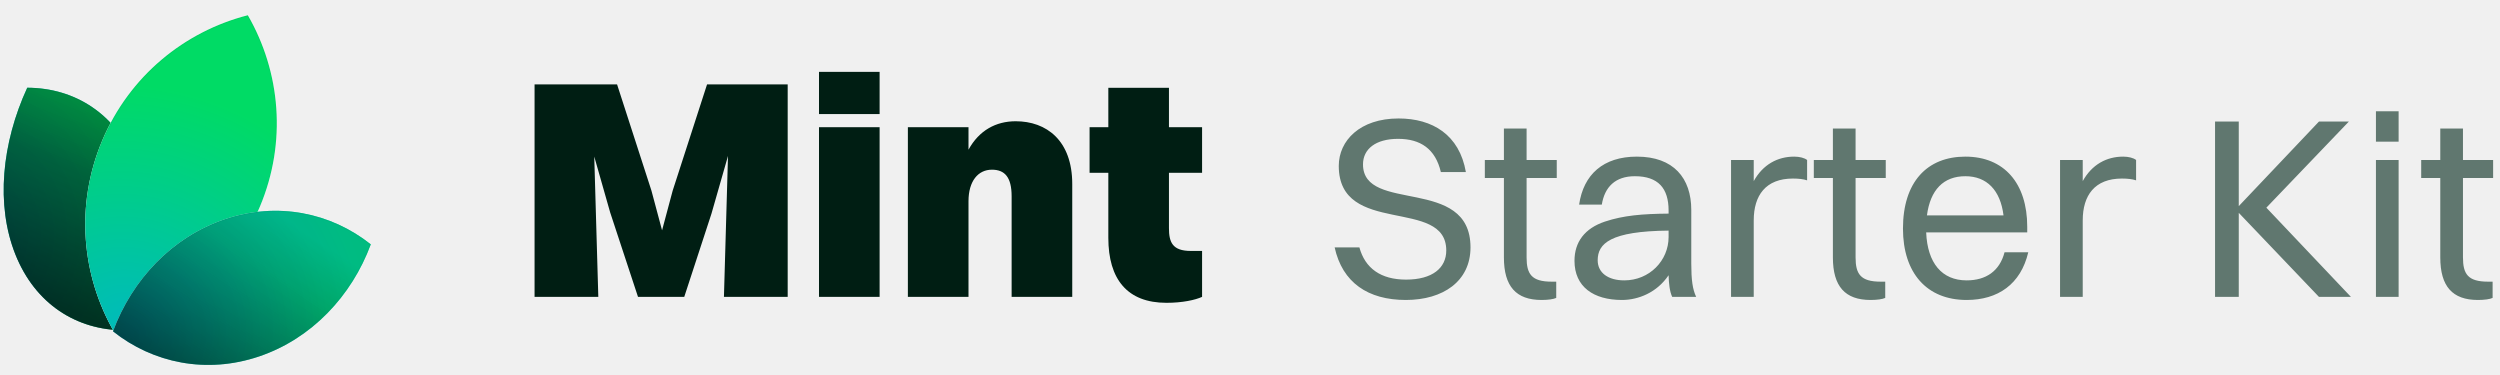
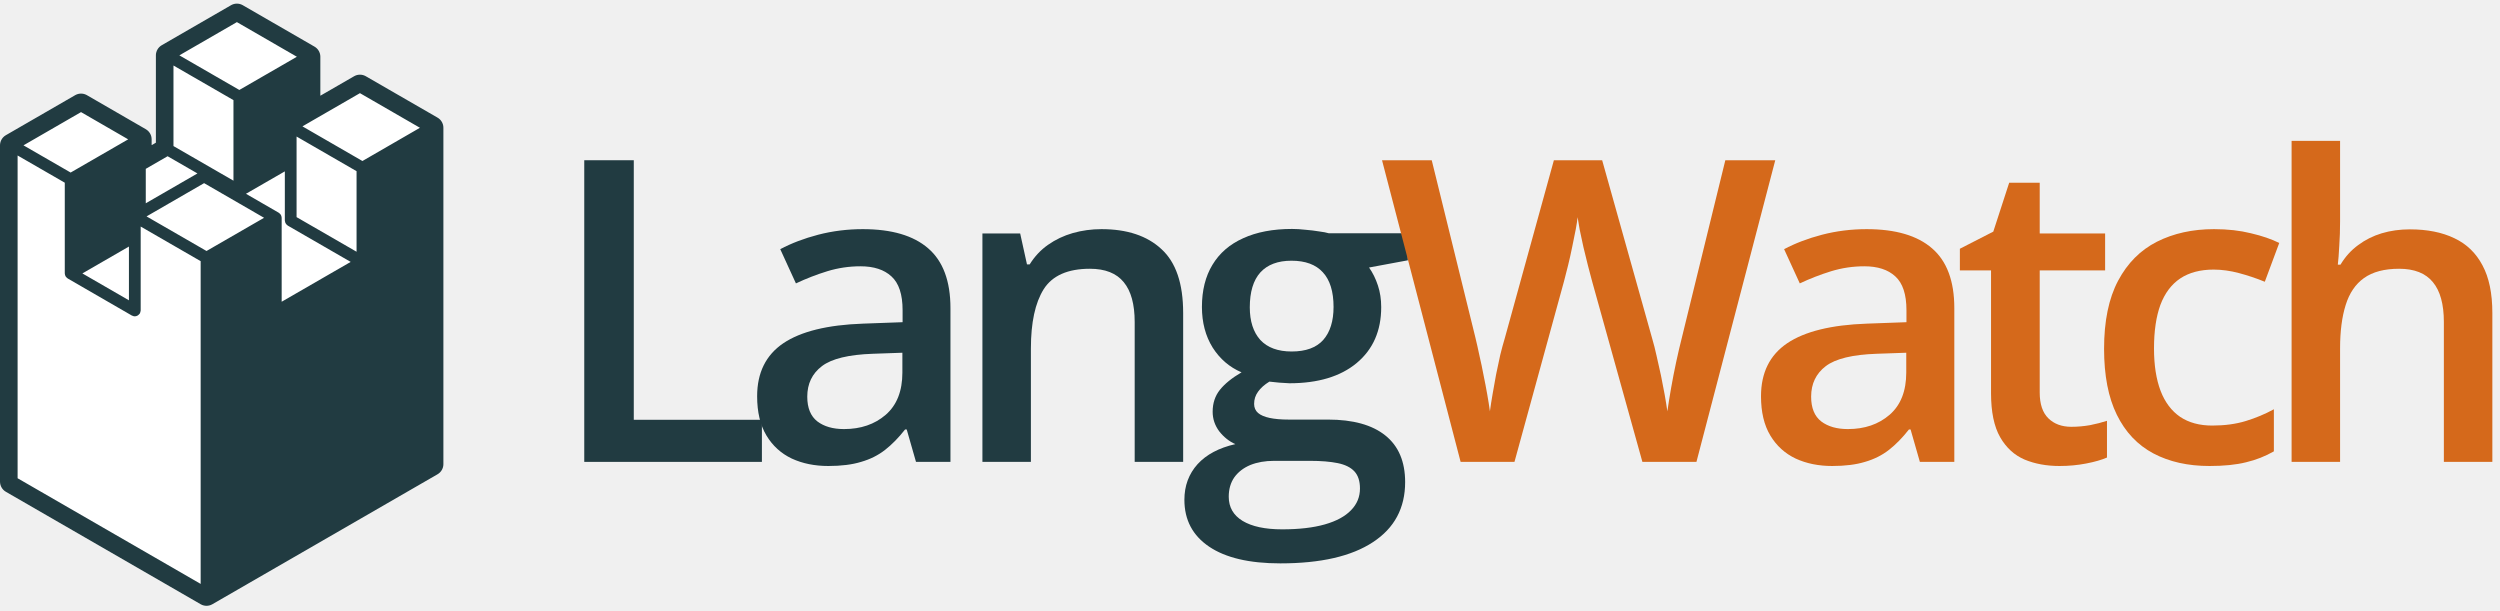
- <svg xmlns="http://www.w3.org/2000/svg" width="160" height="24" viewBox="0 0 160 24" fill="none">
-   <path d="M7.953 21.139C4.896 21.13 2.255 19.458 0.987 16.29C-0.28 13.121 0.109 9.163 1.744 5.615C4.801 5.624 7.442 7.296 8.71 10.465C9.977 13.633 9.588 17.591 7.953 21.139Z" fill="white" />
-   <path d="M7.953 21.139C4.896 21.13 2.255 19.458 0.987 16.29C-0.28 13.121 0.109 9.163 1.744 5.615C4.801 5.624 7.442 7.296 8.71 10.465C9.977 13.633 9.588 17.591 7.953 21.139Z" fill="url(#paint0_radial_115_86)" />
-   <path d="M7.953 21.139C4.896 21.13 2.255 19.458 0.987 16.29C-0.28 13.121 0.109 9.163 1.744 5.615C4.801 5.624 7.442 7.296 8.71 10.465C9.977 13.633 9.588 17.591 7.953 21.139Z" fill="black" fill-opacity="0.5" style="mix-blend-mode:hard-light" />
-   <path d="M7.953 21.139C4.896 21.13 2.255 19.458 0.987 16.29C-0.28 13.121 0.109 9.163 1.744 5.615C4.801 5.624 7.442 7.296 8.71 10.465C9.977 13.633 9.588 17.591 7.953 21.139Z" fill="url(#paint1_linear_115_86)" fill-opacity="0.5" style="mix-blend-mode:hard-light" />
-   <path d="M7.935 21.111C4.897 21.096 2.274 19.431 1.013 16.279C-0.248 13.124 0.136 9.182 1.762 5.643C4.8 5.659 7.423 7.324 8.684 10.476C9.945 13.63 9.561 17.572 7.935 21.111Z" stroke="url(#paint2_linear_115_86)" stroke-opacity="0.05" stroke-width="0.056" />
-   <path d="M7.31 21.257C11.354 20.221 14.884 17.375 16.628 13.236C18.373 9.097 17.945 4.587 15.86 0.976C11.816 2.012 8.287 4.858 6.542 8.998C4.797 13.137 5.225 17.646 7.31 21.257Z" fill="white" />
-   <path d="M7.31 21.257C11.354 20.221 14.884 17.375 16.628 13.236C18.373 9.097 17.945 4.587 15.86 0.976C11.816 2.012 8.287 4.858 6.542 8.998C4.797 13.137 5.225 17.646 7.31 21.257Z" fill="url(#paint3_radial_115_86)" />
-   <path d="M16.602 13.225C14.864 17.349 11.351 20.187 7.324 21.225C5.253 17.624 4.829 13.132 6.568 9.009C8.306 4.885 11.819 2.047 15.846 1.009C17.918 4.61 18.341 9.101 16.602 13.225Z" stroke="url(#paint4_linear_115_86)" stroke-opacity="0.05" stroke-width="0.056" />
-   <path d="M7.234 21.207C9.789 23.237 13.21 23.951 16.577 22.814C19.944 21.677 22.506 18.945 23.73 15.638C21.175 13.608 17.754 12.894 14.387 14.031C11.02 15.168 8.458 17.901 7.234 21.207Z" fill="white" />
-   <path d="M7.234 21.207C9.789 23.237 13.21 23.951 16.577 22.814C19.944 21.677 22.506 18.945 23.73 15.638C21.175 13.608 17.754 12.894 14.387 14.031C11.02 15.168 8.458 17.901 7.234 21.207Z" fill="url(#paint5_radial_115_86)" />
-   <path d="M7.234 21.207C9.789 23.237 13.21 23.951 16.577 22.814C19.944 21.677 22.506 18.945 23.73 15.638C21.175 13.608 17.754 12.894 14.387 14.031C11.02 15.168 8.458 17.901 7.234 21.207Z" fill="black" fill-opacity="0.2" style="mix-blend-mode:hard-light" />
-   <path d="M7.234 21.207C9.789 23.237 13.21 23.951 16.577 22.814C19.944 21.677 22.506 18.945 23.73 15.638C21.175 13.608 17.754 12.894 14.387 14.031C11.02 15.168 8.458 17.901 7.234 21.207Z" fill="url(#paint6_linear_115_86)" fill-opacity="0.5" style="mix-blend-mode:hard-light" />
-   <path d="M16.568 22.787C13.218 23.918 9.814 23.212 7.267 21.198C8.492 17.907 11.044 15.189 14.396 14.058C17.747 12.927 21.15 13.633 23.697 15.648C22.472 18.938 19.92 21.656 16.568 22.787Z" stroke="url(#paint7_linear_115_86)" stroke-opacity="0.05" stroke-width="0.056" />
-   <path d="M34.212 19V5.4H39.492L41.692 12.2L42.372 14.74L43.052 12.2L45.252 5.4H50.412V19H46.332L46.592 9.98L45.532 13.68L43.792 19H40.832L39.052 13.6L38.032 10.02L38.292 19H34.212ZM52.416 7.3V4.6H56.295V7.3H52.416ZM52.416 19V8.14H56.295V19H52.416ZM58.104 19V8.14H61.984V9.58C62.664 8.34 63.744 7.76 65.004 7.76C66.964 7.76 68.624 8.98 68.624 11.78V19H64.744V12.56C64.744 11.34 64.304 10.86 63.484 10.86C62.604 10.86 61.984 11.58 61.984 12.88V19H58.104ZM70.933 15.22V11.06H69.733V8.14H70.933V5.62H74.813V8.14H76.933V11.06H74.813V14.6C74.813 15.5 75.033 16.06 76.213 16.06H76.933V19C76.493 19.2 75.673 19.38 74.653 19.38C72.153 19.38 70.933 17.88 70.933 15.22Z" fill="#001E13" />
-   <path d="M87.232 10.519C87.232 13.687 94.112 11.229 94.112 15.832C94.112 17.994 92.364 19.198 89.971 19.198C87.562 19.198 85.912 18.093 85.417 15.832H87.001C87.364 17.169 88.371 17.895 89.987 17.895C91.671 17.895 92.561 17.152 92.561 16.03C92.561 12.598 85.681 15.155 85.681 10.618C85.681 9.001 87.034 7.582 89.509 7.582C91.671 7.582 93.403 8.621 93.816 11.014H92.215C91.868 9.529 90.912 8.886 89.476 8.886C88.057 8.886 87.232 9.529 87.232 10.519ZM96.25 16.476V11.393H95.029V10.239H96.25V8.226H97.702V10.239H99.632V11.393H97.702V16.476C97.702 17.532 98.015 18.026 99.302 18.026H99.599V19.066C99.434 19.148 99.071 19.198 98.659 19.198C97.025 19.198 96.25 18.323 96.25 16.476ZM102.516 13.093H101.064C101.345 11.162 102.615 10.024 104.76 10.024C107.103 10.024 108.242 11.393 108.242 13.44V16.888C108.242 17.895 108.324 18.521 108.555 19H107.021C106.856 18.654 106.806 18.142 106.79 17.614C106.047 18.72 104.859 19.198 103.803 19.198C101.988 19.198 100.767 18.357 100.767 16.69C100.767 15.486 101.427 14.611 102.714 14.182C103.902 13.786 105.107 13.687 106.79 13.671V13.473C106.79 12.053 106.13 11.278 104.628 11.278C103.374 11.278 102.698 11.971 102.516 13.093ZM102.252 16.657C102.252 17.465 102.929 17.944 103.952 17.944C105.569 17.944 106.79 16.674 106.79 15.172V14.759C103.061 14.793 102.252 15.585 102.252 16.657ZM110.787 19V10.239H112.239V11.591C112.833 10.519 113.774 10.024 114.83 10.024C115.176 10.024 115.49 10.107 115.655 10.239V11.542C115.407 11.46 115.094 11.427 114.747 11.427C112.998 11.427 112.239 12.515 112.239 14.1V19H110.787ZM117.305 16.476V11.393H116.084V10.239H117.305V8.226H118.757V10.239H120.688V11.393H118.757V16.476C118.757 17.532 119.071 18.026 120.358 18.026H120.655V19.066C120.49 19.148 120.127 19.198 119.714 19.198C118.081 19.198 117.305 18.323 117.305 16.476ZM129.809 16.145C129.33 18.192 127.862 19.198 125.865 19.198C123.324 19.198 121.79 17.482 121.79 14.627C121.79 11.658 123.324 10.024 125.783 10.024C128.258 10.024 129.743 11.723 129.743 14.512V14.875H123.275C123.357 16.838 124.281 17.944 125.865 17.944C127.103 17.944 127.977 17.35 128.291 16.145H129.809ZM125.783 11.278C124.38 11.278 123.539 12.152 123.324 13.786H128.225C128.027 12.169 127.152 11.278 125.783 11.278ZM131.843 19V10.239H133.295V11.591C133.889 10.519 134.829 10.024 135.885 10.024C136.232 10.024 136.545 10.107 136.71 10.239V11.542C136.463 11.46 136.149 11.427 135.803 11.427C134.054 11.427 133.295 12.515 133.295 14.1V19H131.843ZM141.763 19V7.78H143.281V13.192L148.413 7.78H150.327L145.047 13.291L150.459 19H148.413L143.281 13.621V19H141.763ZM152.06 9.067V7.12H153.512V9.067H152.06ZM152.06 19V10.239H153.512V19H152.06ZM156.178 16.476V11.393H154.957V10.239H156.178V8.226H157.63V10.239H159.56V11.393H157.63V16.476C157.63 17.532 157.943 18.026 159.23 18.026H159.527V19.066C159.362 19.148 158.999 19.198 158.587 19.198C156.953 19.198 156.178 18.323 156.178 16.476Z" fill="#002719" fill-opacity="0.6" />
-   <defs>
-     <radialGradient id="paint0_radial_115_86" cx="0" cy="0" r="1" gradientUnits="userSpaceOnUse" gradientTransform="translate(-3.00503 15.023) rotate(-10.029) scale(17.9572 17.784)">
-       <stop stop-color="#00B0BB" />
-       <stop offset="1" stop-color="#00DB65" />
-     </radialGradient>
-     <linearGradient id="paint1_linear_115_86" x1="7.39" y1="4.813" x2="1.63" y2="18.689" gradientUnits="userSpaceOnUse">
-       <stop stop-color="#18E299" />
-       <stop offset="1" />
-     </linearGradient>
-     <linearGradient id="paint2_linear_115_86" x1="7.948" y1="8.016" x2="1.761" y2="18.746" gradientUnits="userSpaceOnUse">
-       <stop />
-       <stop offset="1" stop-opacity="0" />
-     </linearGradient>
-     <radialGradient id="paint3_radial_115_86" cx="0" cy="0" r="1" gradientUnits="userSpaceOnUse" gradientTransform="translate(8.11404 20.8822) rotate(-75.7542) scale(21.6246 23.7772)">
-       <stop stop-color="#00BBBB" />
-       <stop offset="0.713" stop-color="#00DB65" />
-     </radialGradient>
-     <linearGradient id="paint4_linear_115_86" x1="7.602" y1="5.871" x2="15.556" y2="16.372" gradientUnits="userSpaceOnUse">
-       <stop />
-       <stop offset="1" stop-opacity="0" />
-     </linearGradient>
-     <radialGradient id="paint5_radial_115_86" cx="0" cy="0" r="1" gradientUnits="userSpaceOnUse" gradientTransform="translate(7.84537 21.5181) rotate(-20.3525) scale(18.5603 17.32)">
-       <stop stop-color="#00B0BB" />
-       <stop offset="1" stop-color="#00DB65" />
-     </radialGradient>
-     <linearGradient id="paint6_linear_115_86" x1="16.808" y1="13.007" x2="10.041" y2="22.994" gradientUnits="userSpaceOnUse">
-       <stop stop-color="#00B1BC" />
-       <stop offset="1" />
-     </linearGradient>
-     <linearGradient id="paint7_linear_115_86" x1="16.808" y1="13.007" x2="14.169" y2="23.841" gradientUnits="userSpaceOnUse">
-       <stop />
-       <stop offset="1" stop-opacity="0" />
-     </linearGradient>
-   </defs>
+ <svg xmlns="http://www.w3.org/2000/svg" width="213" height="52" viewBox="0 0 213 52" fill="none">
+   <path d="M49.779 39.352V13.652H53.998V35.766H64.914V39.352H49.779Z" fill="#213B41" />
+   <path d="M73.508 19.523C75.969 19.523 77.826 20.068 79.08 21.158C80.346 22.248 80.979 23.947 80.979 26.256V39.352H78.043L77.252 36.592H77.112C76.561 37.295 75.992 37.875 75.406 38.332C74.821 38.789 74.141 39.129 73.367 39.352C72.606 39.586 71.674 39.703 70.573 39.703C69.412 39.703 68.375 39.492 67.461 39.07C66.547 38.637 65.826 37.98 65.299 37.102C64.772 36.223 64.508 35.109 64.508 33.762C64.508 31.758 65.252 30.252 66.74 29.244C68.24 28.236 70.502 27.68 73.526 27.574L76.901 27.451V26.432C76.901 25.084 76.584 24.123 75.951 23.549C75.33 22.975 74.451 22.688 73.315 22.688C72.342 22.688 71.399 22.828 70.485 23.109C69.571 23.391 68.68 23.736 67.813 24.146L66.477 21.229C67.426 20.725 68.504 20.314 69.711 19.998C70.93 19.682 72.196 19.523 73.508 19.523ZM76.883 30.053L74.369 30.141C72.307 30.211 70.86 30.562 70.028 31.195C69.196 31.828 68.779 32.695 68.779 33.797C68.779 34.758 69.067 35.461 69.641 35.906C70.215 36.34 70.971 36.557 71.908 36.557C73.338 36.557 74.522 36.152 75.459 35.344C76.408 34.523 76.883 33.322 76.883 31.74V30.053Z" fill="#213B41" />
+   <path d="M93.844 19.523C96.036 19.523 97.741 20.092 98.96 21.229C100.19 22.354 100.805 24.164 100.805 26.66V39.352H96.675V27.434C96.675 25.922 96.364 24.791 95.743 24.041C95.122 23.279 94.161 22.898 92.86 22.898C90.973 22.898 89.661 23.479 88.923 24.639C88.196 25.799 87.833 27.48 87.833 29.684V39.352H83.702V19.893H86.919L87.499 22.529H87.727C88.149 21.85 88.671 21.293 89.292 20.859C89.925 20.414 90.628 20.08 91.401 19.857C92.186 19.635 93.001 19.523 93.844 19.523Z" fill="#213B41" />
+   <path d="M109.083 48C106.447 48 104.425 47.525 103.019 46.576C101.613 45.627 100.91 44.297 100.91 42.586C100.91 41.391 101.285 40.377 102.035 39.545C102.785 38.725 103.857 38.156 105.251 37.84C104.724 37.605 104.267 37.242 103.88 36.75C103.505 36.246 103.318 35.69 103.318 35.08C103.318 34.353 103.523 33.732 103.933 33.217C104.343 32.701 104.958 32.203 105.779 31.723C104.759 31.289 103.939 30.586 103.318 29.613C102.708 28.629 102.404 27.475 102.404 26.15C102.404 24.744 102.703 23.549 103.3 22.564C103.898 21.568 104.771 20.812 105.919 20.297C107.068 19.77 108.456 19.506 110.085 19.506C110.437 19.506 110.818 19.529 111.228 19.576C111.65 19.611 112.036 19.658 112.388 19.717C112.751 19.764 113.027 19.816 113.214 19.875H119.947V22.178L116.642 22.793C116.958 23.238 117.21 23.748 117.398 24.322C117.585 24.885 117.679 25.5 117.679 26.168C117.679 28.184 116.982 29.771 115.587 30.932C114.204 32.08 112.294 32.654 109.857 32.654C109.271 32.631 108.703 32.584 108.152 32.514C107.73 32.772 107.408 33.059 107.185 33.375C106.962 33.68 106.851 34.025 106.851 34.412C106.851 34.728 106.962 34.986 107.185 35.185C107.408 35.373 107.736 35.514 108.169 35.607C108.615 35.701 109.154 35.748 109.786 35.748H113.144C115.277 35.748 116.906 36.199 118.031 37.102C119.156 38.004 119.718 39.328 119.718 41.074C119.718 43.289 118.804 44.994 116.976 46.19C115.148 47.397 112.517 48 109.083 48ZM109.242 45.1C110.683 45.1 111.896 44.959 112.88 44.678C113.865 44.397 114.609 43.992 115.113 43.465C115.617 42.949 115.869 42.334 115.869 41.619C115.869 40.986 115.71 40.5 115.394 40.16C115.078 39.82 114.603 39.586 113.97 39.457C113.337 39.328 112.552 39.264 111.615 39.264H108.556C107.794 39.264 107.12 39.381 106.535 39.615C105.949 39.861 105.492 40.213 105.163 40.67C104.847 41.127 104.689 41.678 104.689 42.322C104.689 43.213 105.081 43.898 105.867 44.379C106.663 44.859 107.788 45.1 109.242 45.1ZM110.05 29.947C111.257 29.947 112.154 29.619 112.74 28.963C113.326 28.295 113.619 27.357 113.619 26.15C113.619 24.838 113.314 23.854 112.704 23.197C112.107 22.541 111.216 22.213 110.033 22.213C108.872 22.213 107.988 22.547 107.378 23.215C106.781 23.883 106.482 24.873 106.482 26.186C106.482 27.369 106.781 28.295 107.378 28.963C107.988 29.619 108.878 29.947 110.05 29.947Z" fill="#213B41" />
+   <path d="M151.252 13.652L144.537 39.352H139.932L135.643 23.953C135.537 23.578 135.42 23.133 135.291 22.617C135.162 22.102 135.033 21.574 134.904 21.035C134.787 20.496 134.682 20.004 134.588 19.559C134.506 19.102 134.447 18.75 134.412 18.504C134.389 18.75 134.336 19.096 134.254 19.541C134.172 19.986 134.072 20.479 133.955 21.018C133.85 21.545 133.732 22.072 133.603 22.6C133.475 23.115 133.357 23.572 133.252 23.971L129.033 39.352H124.445L117.748 13.652H121.984L125.693 28.717C125.81 29.197 125.928 29.719 126.045 30.281C126.174 30.832 126.291 31.389 126.396 31.951C126.514 32.514 126.619 33.065 126.713 33.603C126.807 34.131 126.883 34.611 126.941 35.045C127 34.6 127.076 34.107 127.17 33.568C127.264 33.018 127.363 32.461 127.469 31.898C127.586 31.324 127.703 30.773 127.82 30.246C127.949 29.719 128.078 29.244 128.207 28.822L132.391 13.652H136.504L140.775 28.875C140.904 29.309 141.027 29.795 141.144 30.334C141.273 30.873 141.396 31.424 141.514 31.986C141.631 32.549 141.736 33.094 141.83 33.621C141.924 34.148 142 34.623 142.059 35.045C142.141 34.471 142.246 33.815 142.375 33.076C142.504 32.338 142.65 31.588 142.814 30.826C142.978 30.064 143.143 29.361 143.307 28.717L146.998 13.652H151.252Z" fill="#D5691B" />
+   <path d="M159.038 19.523C161.499 19.523 163.356 20.068 164.61 21.158C165.875 22.248 166.508 23.947 166.508 26.256V39.352H163.573L162.782 36.592H162.641C162.09 37.295 161.522 37.875 160.936 38.332C160.35 38.789 159.67 39.129 158.897 39.352C158.135 39.586 157.204 39.703 156.102 39.703C154.942 39.703 153.905 39.492 152.991 39.07C152.077 38.637 151.356 37.98 150.829 37.102C150.301 36.223 150.038 35.109 150.038 33.762C150.038 31.758 150.782 30.252 152.27 29.244C153.77 28.236 156.032 27.68 159.055 27.574L162.43 27.451V26.432C162.43 25.084 162.114 24.123 161.481 23.549C160.86 22.975 159.981 22.688 158.844 22.688C157.872 22.688 156.928 22.828 156.014 23.109C155.1 23.391 154.209 23.736 153.342 24.146L152.006 21.229C152.956 20.725 154.034 20.314 155.241 19.998C156.459 19.682 157.725 19.523 159.038 19.523ZM162.413 30.053L159.899 30.141C157.836 30.211 156.389 30.562 155.557 31.195C154.725 31.828 154.309 32.695 154.309 33.797C154.309 34.758 154.596 35.461 155.17 35.906C155.745 36.34 156.5 36.557 157.438 36.557C158.868 36.557 160.051 36.152 160.989 35.344C161.938 34.523 162.413 33.322 162.413 31.74V30.053Z" fill="#D5691B" />
+   <path d="M176.474 36.363C177.013 36.363 177.546 36.316 178.073 36.223C178.601 36.117 179.081 35.994 179.515 35.853V38.982C179.058 39.182 178.466 39.352 177.739 39.492C177.013 39.633 176.257 39.703 175.472 39.703C174.37 39.703 173.38 39.522 172.501 39.158C171.622 38.783 170.925 38.145 170.409 37.242C169.894 36.34 169.636 35.092 169.636 33.498V23.039H166.981V21.193L169.829 19.734L171.183 15.568H173.784V19.893H179.356V23.039H173.784V33.445C173.784 34.43 174.03 35.162 174.523 35.643C175.015 36.123 175.665 36.363 176.474 36.363Z" fill="#D5691B" />
+   <path d="M188.25 39.703C186.41 39.703 184.816 39.346 183.468 38.631C182.121 37.916 181.084 36.82 180.357 35.344C179.63 33.867 179.267 31.992 179.267 29.719C179.267 27.352 179.666 25.418 180.463 23.918C181.259 22.418 182.361 21.311 183.767 20.596C185.185 19.881 186.808 19.523 188.636 19.523C189.796 19.523 190.845 19.641 191.783 19.875C192.732 20.098 193.535 20.373 194.191 20.701L192.961 24.006C192.246 23.713 191.513 23.467 190.763 23.268C190.013 23.068 189.293 22.969 188.601 22.969C187.464 22.969 186.515 23.221 185.754 23.725C185.004 24.229 184.441 24.979 184.066 25.975C183.703 26.971 183.521 28.207 183.521 29.684C183.521 31.113 183.709 32.32 184.084 33.305C184.459 34.277 185.015 35.016 185.754 35.52C186.492 36.012 187.4 36.258 188.478 36.258C189.545 36.258 190.5 36.129 191.343 35.871C192.187 35.613 192.984 35.279 193.734 34.869V38.455C192.996 38.877 192.205 39.188 191.361 39.387C190.517 39.598 189.48 39.703 188.25 39.703Z" fill="#D5691B" />
+   <path d="M199.375 12V18.873C199.375 19.588 199.352 20.285 199.305 20.965C199.27 21.645 199.229 22.172 199.182 22.547H199.41C199.82 21.867 200.324 21.311 200.922 20.877C201.52 20.432 202.188 20.098 202.926 19.875C203.676 19.652 204.473 19.541 205.317 19.541C206.805 19.541 208.07 19.793 209.113 20.297C210.156 20.789 210.953 21.557 211.504 22.6C212.067 23.643 212.348 24.996 212.348 26.66V39.352H208.217V27.434C208.217 25.922 207.906 24.791 207.285 24.041C206.664 23.279 205.703 22.898 204.403 22.898C203.149 22.898 202.153 23.162 201.414 23.689C200.688 24.205 200.166 24.973 199.85 25.992C199.533 27 199.375 28.23 199.375 29.684V39.352H195.244V12H199.375Z" fill="#D5691B" />
+   <path d="M0 12.383V41.035C0 41.392 0.19 41.723 0.5 41.901L17.095 51.481C17.25 51.571 17.422 51.616 17.595 51.616C17.768 51.616 17.94 51.571 18.095 51.481L37.279 40.409C37.589 40.23 37.779 39.9 37.779 39.543V10.887C37.779 10.53 37.589 10.199 37.279 10.021L31.168 6.495C31.014 6.406 30.841 6.361 30.669 6.361C30.496 6.361 30.323 6.405 30.169 6.495L27.295 8.154V4.837C27.295 4.48 27.105 4.149 26.795 3.971L20.684 0.442C20.529 0.353 20.357 0.308 20.184 0.308C20.011 0.308 19.839 0.353 19.684 0.442L13.781 3.851C13.471 4.03 13.281 4.36 13.281 4.717V12.157L12.921 12.365V11.872C12.921 11.515 12.731 11.185 12.421 11.006L7.405 8.107C7.25 8.018 7.077 7.973 6.905 7.973C6.733 7.973 6.56 8.018 6.405 8.107L0.501 11.517C0.191 11.695 0 12.025 0 12.383Z" fill="white" />
+   <path d="M0 12.383V41.035C0 41.392 0.19 41.723 0.5 41.901L17.095 51.481C17.25 51.571 17.422 51.616 17.595 51.616C17.768 51.616 17.94 51.571 18.095 51.481L37.279 40.409C37.589 40.23 37.779 39.9 37.779 39.543V10.887C37.779 10.53 37.589 10.199 37.279 10.021L31.168 6.495C31.014 6.406 30.841 6.361 30.669 6.361C30.496 6.361 30.323 6.405 30.169 6.495L27.295 8.154V4.837C27.295 4.48 27.105 4.149 26.795 3.971L20.684 0.442C20.529 0.353 20.357 0.308 20.184 0.308C20.011 0.308 19.839 0.353 19.684 0.442L13.781 3.851C13.471 4.03 13.281 4.36 13.281 4.717V12.157L12.921 12.365V11.872C12.921 11.515 12.731 11.185 12.421 11.006L7.405 8.107C7.25 8.018 7.077 7.973 6.905 7.973C6.733 7.973 6.56 8.018 6.405 8.107L0.501 11.517C0.191 11.695 0 12.025 0 12.383ZM1.5 13.248L5.519 15.566V23.294C5.519 23.304 5.524 23.313 5.525 23.323C5.526 23.345 5.529 23.366 5.534 23.388C5.538 23.411 5.544 23.433 5.552 23.455C5.559 23.476 5.567 23.496 5.577 23.516C5.582 23.525 5.581 23.535 5.587 23.544C5.591 23.551 5.6 23.554 5.604 23.561C5.617 23.581 5.63 23.6 5.646 23.618C5.669 23.644 5.695 23.665 5.724 23.686C5.741 23.698 5.751 23.716 5.77 23.727L11.236 26.886C11.243 26.89 11.252 26.888 11.26 26.892C11.328 26.927 11.402 26.952 11.484 26.952C11.566 26.952 11.641 26.928 11.709 26.893C11.728 26.883 11.743 26.87 11.761 26.858C11.812 26.823 11.855 26.781 11.89 26.731C11.898 26.719 11.911 26.715 11.919 26.702C11.924 26.693 11.924 26.682 11.929 26.674C11.944 26.644 11.951 26.613 11.96 26.58C11.969 26.547 11.978 26.515 11.98 26.481C11.98 26.471 11.986 26.462 11.986 26.452V20.138V19.302L17.096 22.251V49.749L1.5 40.747V13.248ZM35.778 10.887L30.879 13.718L25.768 10.766L26.544 10.317L30.668 7.937L35.778 10.887ZM25.293 4.836L20.391 7.665L15.281 4.716L20.183 1.884L25.293 4.836ZM10.92 11.872L6.019 14.701L2.001 12.383L6.904 9.551L10.92 11.872ZM20.956 16.51L24.268 14.601V18.788C24.268 18.809 24.278 18.827 24.28 18.848C24.284 18.883 24.29 18.917 24.301 18.95C24.311 18.98 24.325 19.007 24.342 19.034C24.358 19.061 24.373 19.088 24.395 19.112C24.417 19.138 24.444 19.159 24.471 19.18C24.489 19.193 24.499 19.21 24.518 19.221L29.878 22.314L23.998 25.708V18.557C23.998 18.547 23.993 18.538 23.992 18.528C23.991 18.506 23.988 18.485 23.984 18.463C23.979 18.44 23.973 18.418 23.965 18.396C23.958 18.375 23.95 18.355 23.941 18.336C23.936 18.327 23.937 18.316 23.931 18.308C23.925 18.299 23.917 18.294 23.911 18.286C23.898 18.267 23.886 18.251 23.871 18.234C23.855 18.216 23.84 18.2 23.822 18.185C23.805 18.17 23.788 18.157 23.769 18.144C23.76 18.138 23.756 18.129 23.747 18.124L20.956 16.51ZM25.268 11.633L30.379 14.585V21.448L25.268 18.499V13.736V11.633ZM12.486 18.437L17.389 15.604L22.498 18.556L17.595 21.385L12.486 18.437ZM10.985 25.587L7.019 23.295L10.985 21.005V25.587ZM12.42 14.385L14.28 13.311L16.822 14.777L12.42 17.32V14.385ZM14.78 5.582L19.891 8.531V15.394L14.78 12.445V5.582Z" fill="#213B41" />
</svg>
